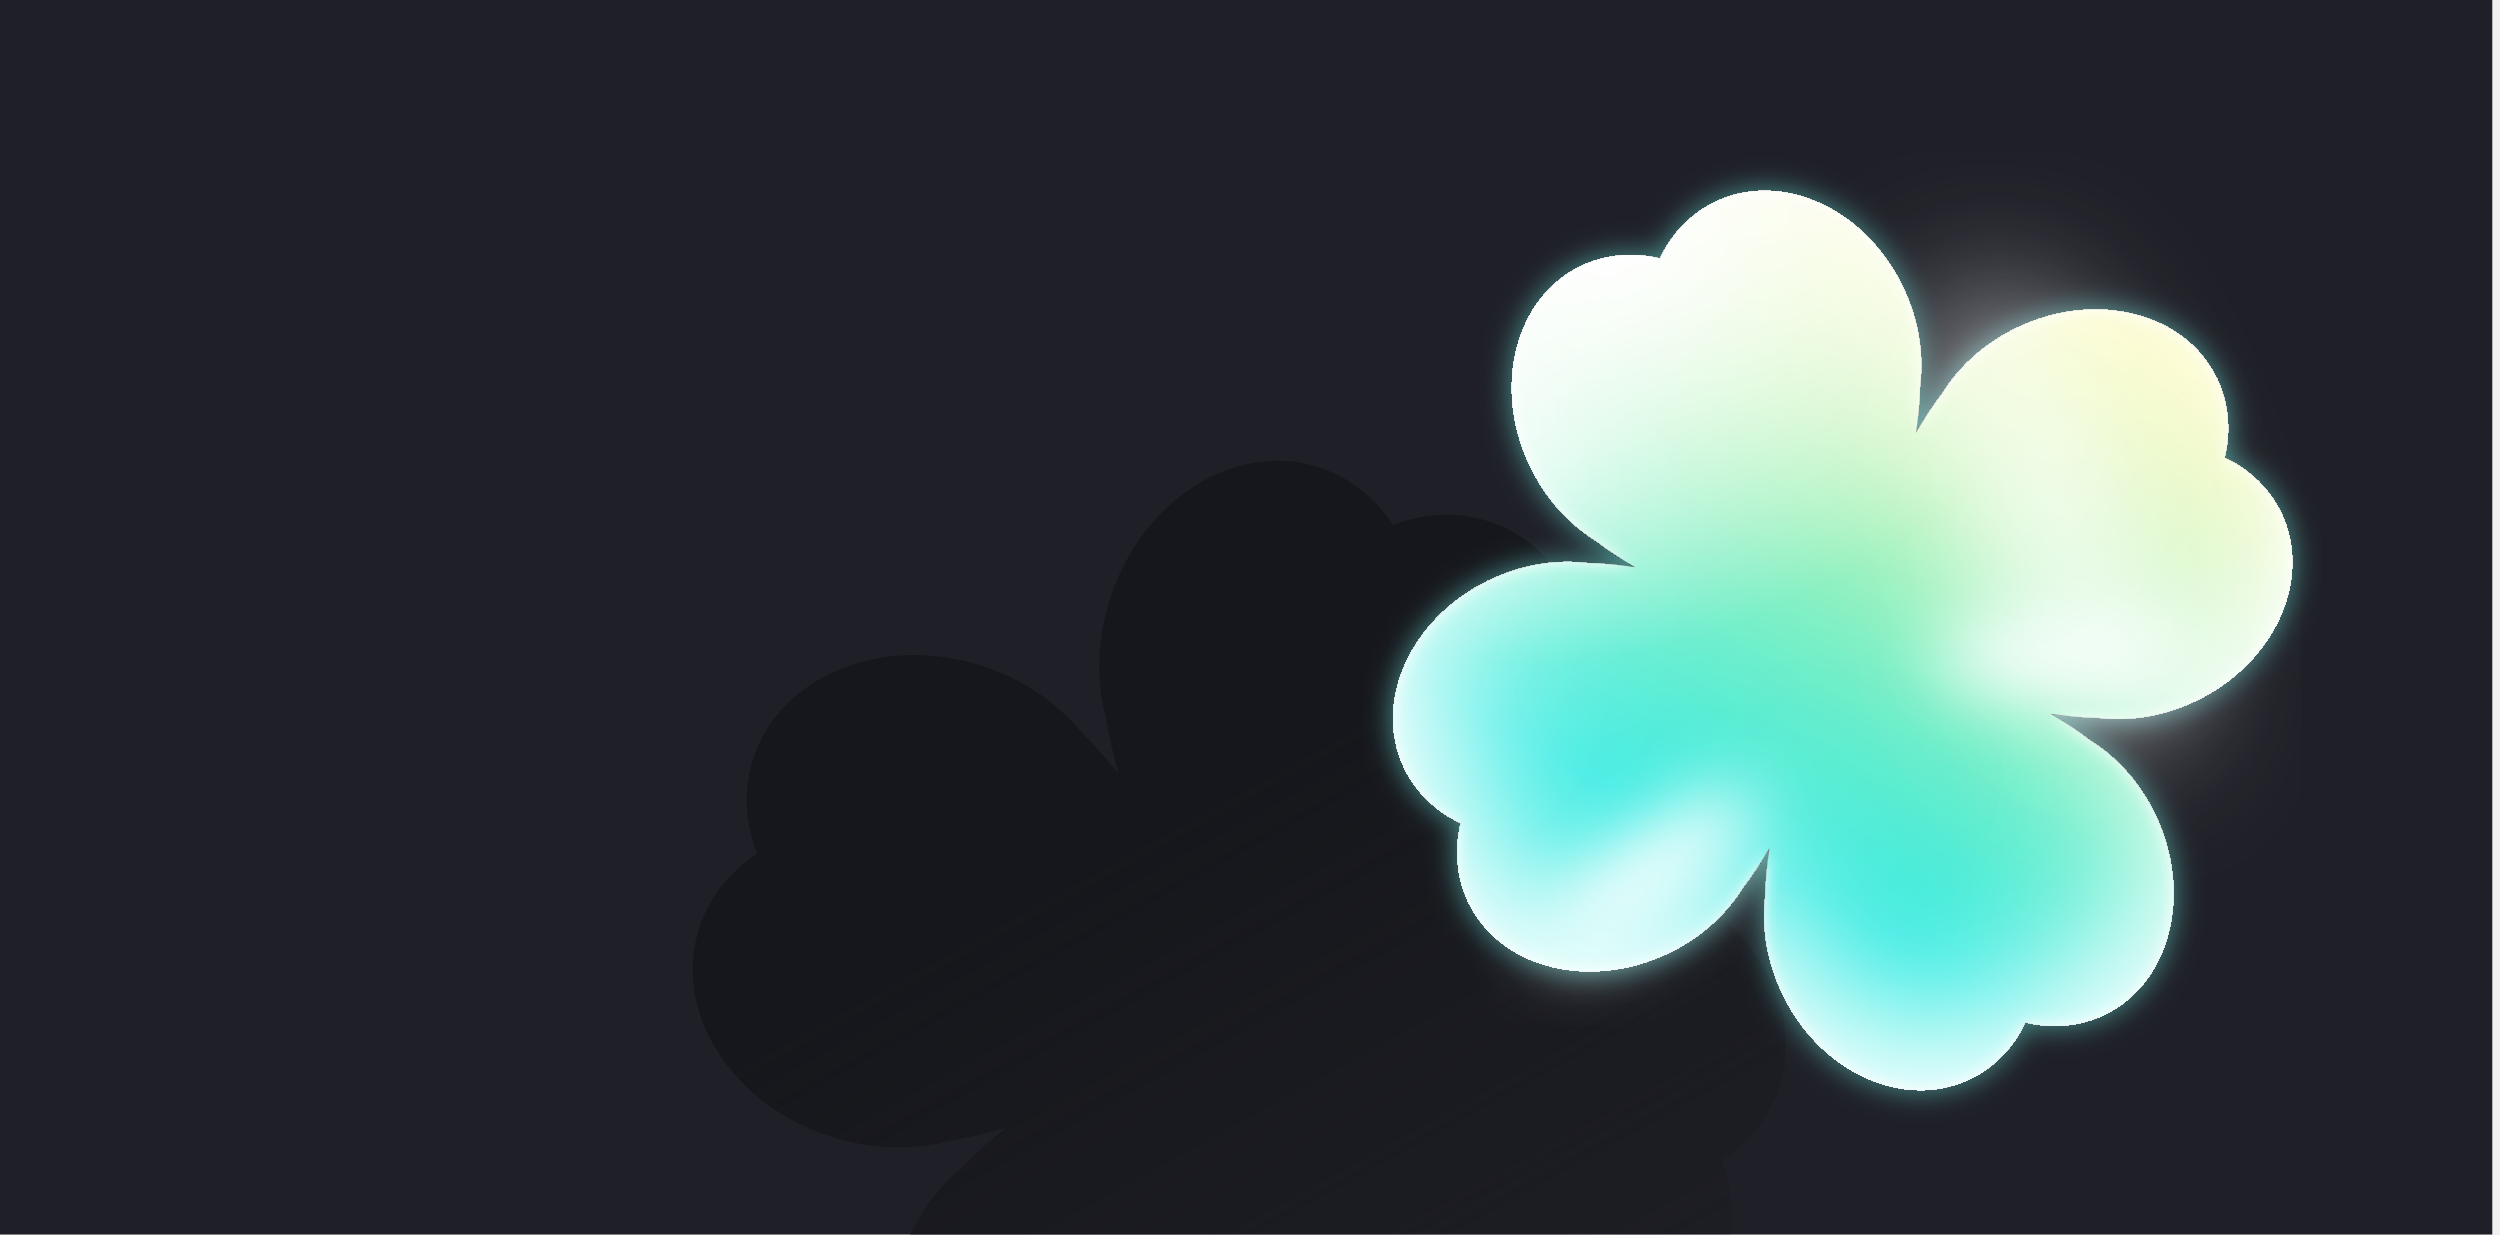
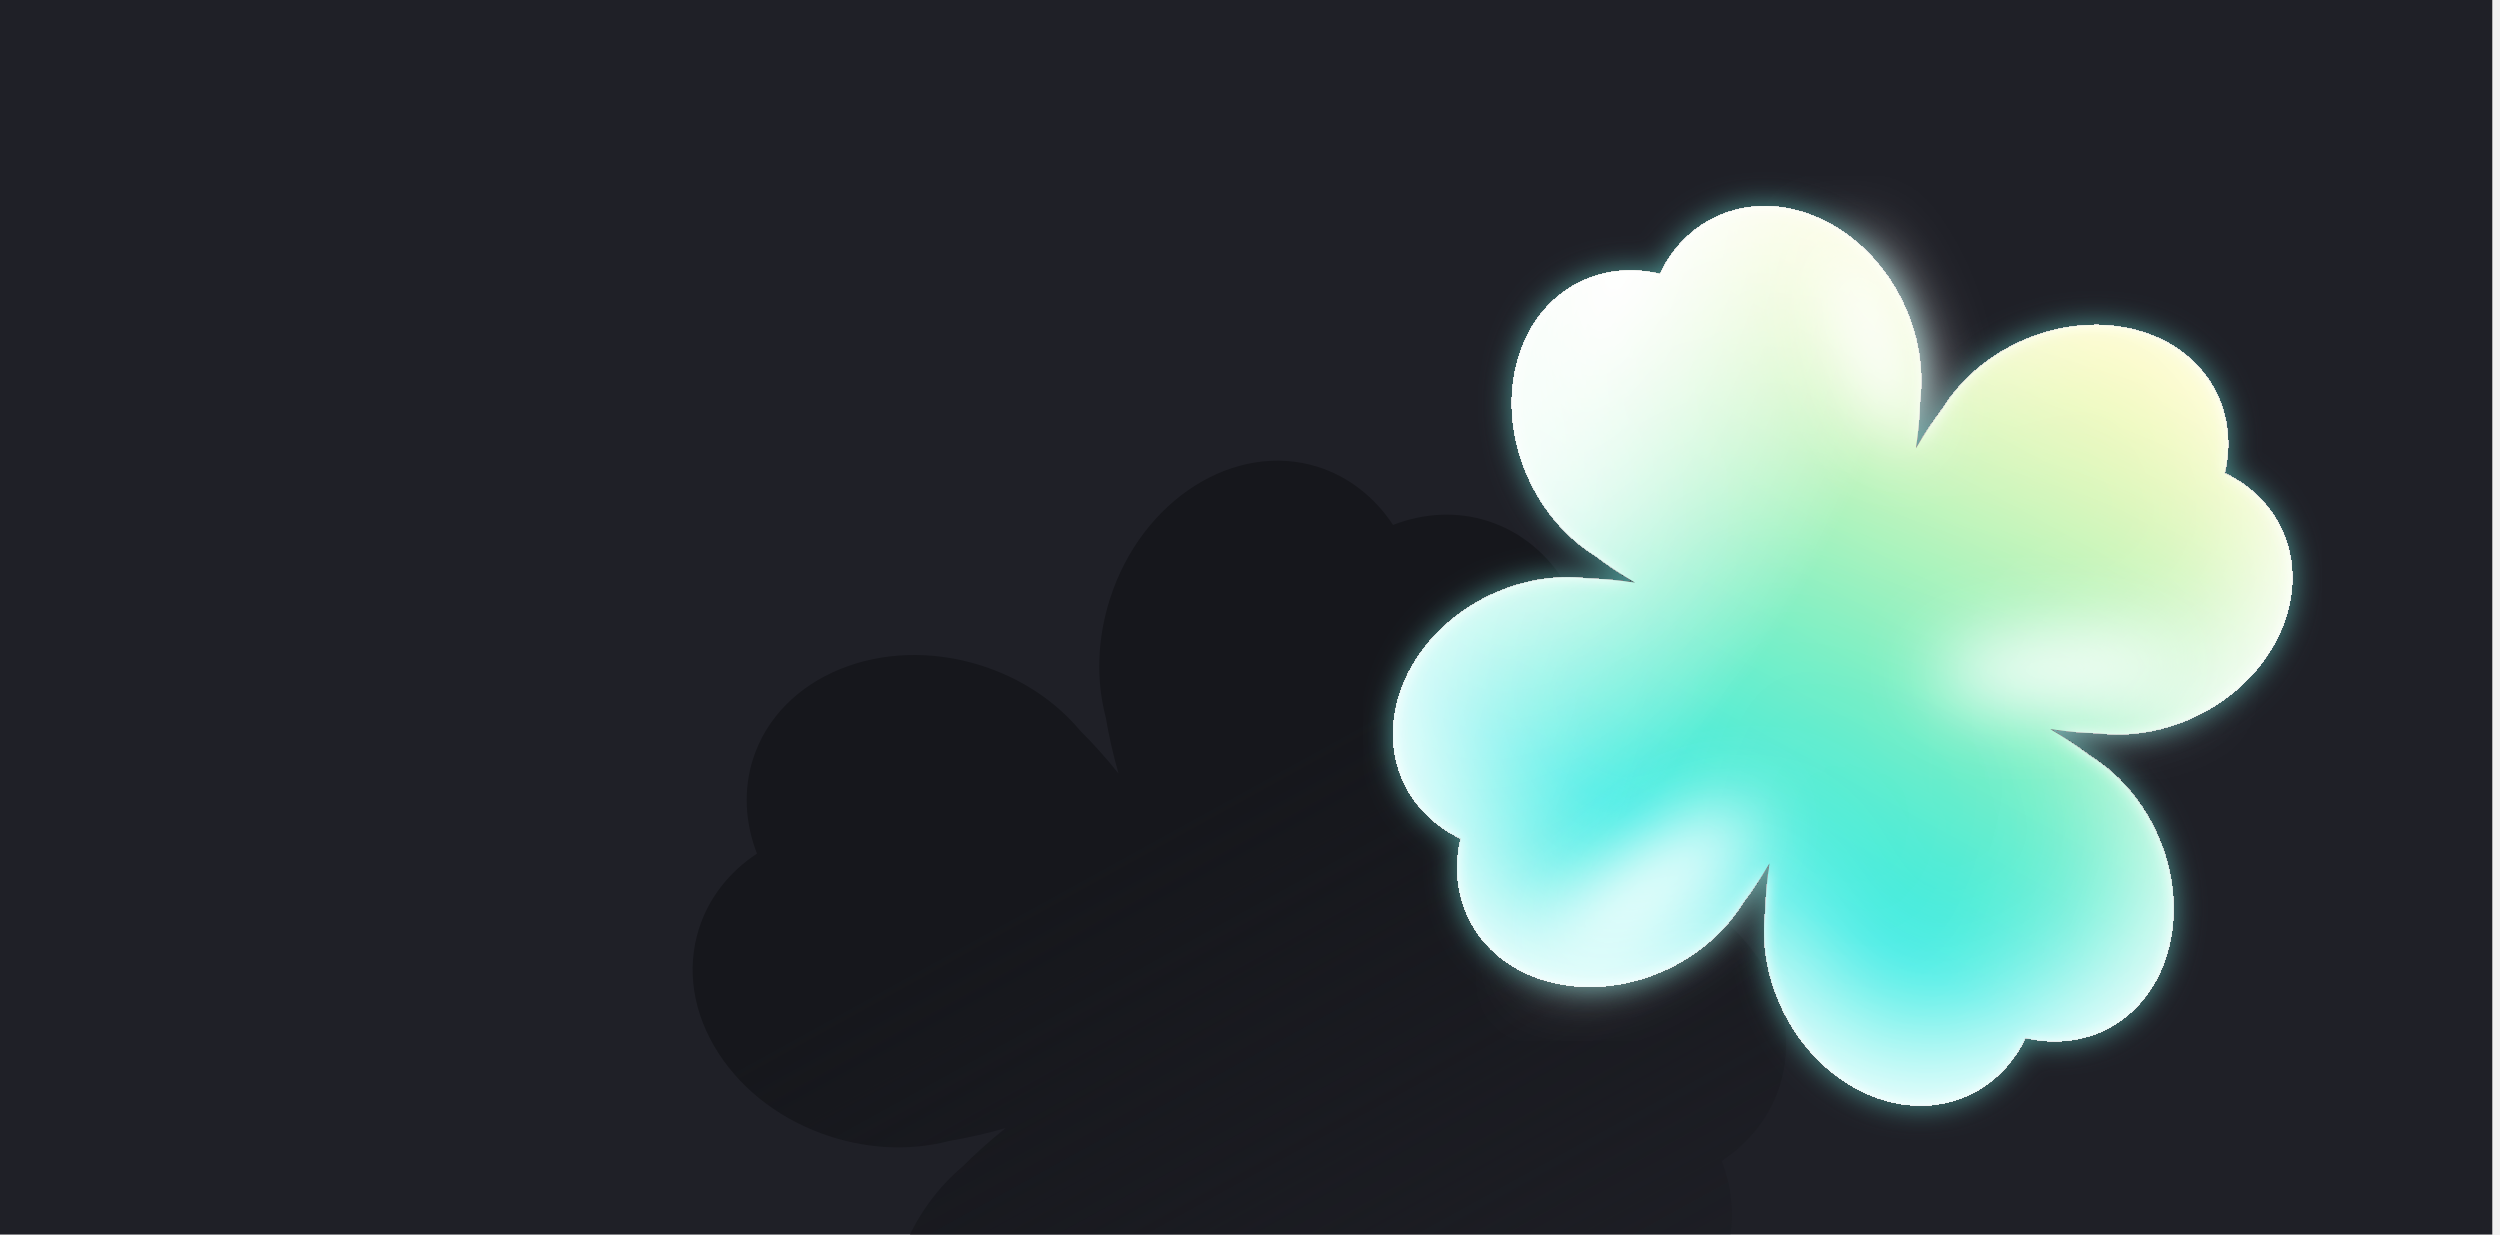
<svg xmlns="http://www.w3.org/2000/svg" width="162" height="80" viewBox="0 0 162 80" fill="none">
-   <g clip-path="url(#clip0_1946_7383)">
+   <g clip-path="url(#clip0_1975_39609)">
    <rect width="161.5" height="80" fill="#1F2027" />
-     <path d="M71.652 46.482C71.859 47.71 72.136 48.925 72.48 50.122C71.703 49.149 70.872 48.22 69.991 47.341C68.364 45.402 66.149 43.945 63.583 43.127C57.146 41.077 50.512 43.795 48.794 49.187C48.17 51.147 48.265 53.291 49.052 55.314C47.24 56.51 45.922 58.203 45.297 60.163C44.453 62.812 44.903 65.686 46.564 68.255C48.183 70.759 50.772 72.679 53.855 73.661C56.421 74.478 59.07 74.572 61.519 73.931C62.747 73.724 63.962 73.447 65.158 73.103C64.185 73.879 63.257 74.71 62.377 75.592C60.438 77.219 58.982 79.434 58.164 82C57.182 85.082 57.25 88.305 58.356 91.074C59.49 93.915 61.574 95.945 64.224 96.788C66.184 97.413 68.326 97.318 70.351 96.531C71.546 98.343 73.24 99.661 75.2 100.286C80.592 102.004 86.647 98.165 88.697 91.728C89.515 89.162 89.608 86.513 88.968 84.064C88.76 82.836 88.484 81.621 88.139 80.425C88.916 81.398 89.747 82.326 90.629 83.206C92.256 85.145 94.47 86.601 97.037 87.419C103.473 89.469 110.107 86.751 111.825 81.359C112.45 79.399 112.354 77.255 111.567 75.232C113.379 74.036 114.697 72.343 115.322 70.383C116.166 67.734 115.716 64.86 114.055 62.291C112.436 59.787 109.847 57.868 106.765 56.885C104.198 56.068 101.549 55.974 99.1 56.615C97.873 56.822 96.658 57.099 95.461 57.444C96.434 56.667 97.363 55.836 98.242 54.954C100.181 53.327 101.638 51.113 102.455 48.546C103.437 45.464 103.369 42.242 102.263 39.472C102.124 39.123 101.97 38.786 101.802 38.462C100.608 36.15 98.719 34.498 96.396 33.758C94.436 33.133 92.292 33.229 90.269 34.016C89.073 32.203 87.38 30.885 85.419 30.261C80.028 28.543 73.973 32.382 71.922 38.818C71.105 41.385 71.011 44.033 71.652 46.482Z" fill="url(#paint0_linear_1946_7383)" />
-     <path d="M132.682 46.872C131.995 46.352 131.28 45.87 130.54 45.431C131.392 45.553 132.251 45.627 133.112 45.653C134.851 45.859 136.657 45.544 138.338 44.741C142.553 42.725 144.608 38.213 142.918 34.683C142.304 33.399 141.24 32.364 139.885 31.717C140.232 30.257 140.093 28.779 139.479 27.495C138.649 25.761 137.061 24.526 135.006 24.018C133.004 23.524 130.789 23.782 128.771 24.748C127.09 25.551 125.711 26.759 124.78 28.242C124.26 28.928 123.778 29.642 123.339 30.383C123.461 29.53 123.535 28.672 123.56 27.811C123.767 26.073 123.451 24.267 122.647 22.587C121.681 20.569 120.12 18.977 118.25 18.105C116.332 17.212 114.32 17.175 112.585 18.005C111.302 18.619 110.267 19.682 109.62 21.037C108.159 20.69 106.681 20.828 105.397 21.442C101.866 23.13 100.634 27.933 102.65 32.147C103.455 33.828 104.663 35.207 106.146 36.137C106.833 36.658 107.548 37.139 108.288 37.579C107.436 37.456 106.577 37.382 105.716 37.356C103.977 37.15 102.171 37.465 100.49 38.269C96.275 40.284 94.22 44.796 95.91 48.327C96.524 49.61 97.588 50.645 98.944 51.292C98.597 52.753 98.735 54.23 99.349 55.514C100.179 57.249 101.768 58.484 103.822 58.991C105.825 59.486 108.039 59.227 110.058 58.262C111.739 57.458 113.118 56.251 114.048 54.768C114.569 54.082 115.05 53.367 115.489 52.627C115.367 53.479 115.293 54.337 115.268 55.198C115.061 56.936 115.377 58.742 116.181 60.423C117.147 62.441 118.708 64.032 120.578 64.904C120.814 65.014 121.051 65.111 121.289 65.195C122.986 65.794 124.721 65.732 126.243 65.004C127.526 64.391 128.561 63.327 129.208 61.972C130.67 62.319 132.148 62.181 133.431 61.567C136.962 59.879 138.194 55.077 136.178 50.862C135.373 49.182 134.165 47.803 132.682 46.872Z" fill="url(#paint1_linear_1946_7383)" />
-     <g filter="url(#filter0_diii_1946_7383)">
-       <path d="M135.446 47.989C134.616 47.36 133.752 46.779 132.856 46.247C133.887 46.395 134.925 46.484 135.966 46.515C138.068 46.765 140.252 46.383 142.284 45.411C147.38 42.974 149.865 37.517 147.823 33.248C147.081 31.696 145.795 30.445 144.156 29.663C144.575 27.896 144.408 26.109 143.666 24.557C142.663 22.46 140.743 20.967 138.259 20.353C135.838 19.755 133.161 20.068 130.72 21.236C128.688 22.208 127.021 23.668 125.896 25.462C125.266 26.291 124.685 27.156 124.153 28.051C124.301 27.02 124.391 25.982 124.421 24.941C124.671 22.839 124.29 20.655 123.317 18.623C122.15 16.183 120.263 14.259 118.002 13.205C115.684 12.124 113.252 12.081 111.154 13.085C109.602 13.827 108.351 15.112 107.569 16.752C105.802 16.332 104.016 16.499 102.463 17.241C98.194 19.284 96.704 25.091 99.142 30.187C100.114 32.219 101.575 33.886 103.368 35.012C104.197 35.641 105.062 36.223 105.957 36.755C104.926 36.606 103.888 36.517 102.847 36.486C100.745 36.237 98.562 36.618 96.529 37.59C91.433 40.028 88.949 45.484 90.991 49.753C91.733 51.305 93.019 52.557 94.658 53.339C94.239 55.105 94.406 56.892 95.148 58.444C96.151 60.542 98.071 62.035 100.555 62.648C102.976 63.246 105.653 62.933 108.094 61.766C110.126 60.794 111.793 59.333 112.918 57.54C113.547 56.71 114.129 55.846 114.661 54.95C114.513 55.981 114.423 57.019 114.392 58.06C114.143 60.162 114.524 62.346 115.496 64.378C116.663 66.818 118.551 68.742 120.811 69.796C121.096 69.929 121.383 70.047 121.671 70.148C123.723 70.872 125.82 70.797 127.659 69.917C129.211 69.174 130.463 67.888 131.245 66.25C133.011 66.669 134.798 66.502 136.35 65.76C140.619 63.718 142.109 57.91 139.672 52.814C138.7 50.782 137.239 49.115 135.446 47.989Z" fill="url(#paint2_linear_1946_7383)" />
-       <path d="M135.446 47.989C134.616 47.36 133.752 46.779 132.856 46.247C133.887 46.395 134.925 46.484 135.966 46.515C138.068 46.765 140.252 46.383 142.284 45.411C147.38 42.974 149.865 37.517 147.823 33.248C147.081 31.696 145.795 30.445 144.156 29.663C144.575 27.896 144.408 26.109 143.666 24.557C142.663 22.46 140.743 20.967 138.259 20.353C135.838 19.755 133.161 20.068 130.72 21.236C128.688 22.208 127.021 23.668 125.896 25.462C125.266 26.291 124.685 27.156 124.153 28.051C124.301 27.02 124.391 25.982 124.421 24.941C124.671 22.839 124.29 20.655 123.317 18.623C122.15 16.183 120.263 14.259 118.002 13.205C115.684 12.124 113.252 12.081 111.154 13.085C109.602 13.827 108.351 15.112 107.569 16.752C105.802 16.332 104.016 16.499 102.463 17.241C98.194 19.284 96.704 25.091 99.142 30.187C100.114 32.219 101.575 33.886 103.368 35.012C104.197 35.641 105.062 36.223 105.957 36.755C104.926 36.606 103.888 36.517 102.847 36.486C100.745 36.237 98.562 36.618 96.529 37.59C91.433 40.028 88.949 45.484 90.991 49.753C91.733 51.305 93.019 52.557 94.658 53.339C94.239 55.105 94.406 56.892 95.148 58.444C96.151 60.542 98.071 62.035 100.555 62.648C102.976 63.246 105.653 62.933 108.094 61.766C110.126 60.794 111.793 59.333 112.918 57.54C113.547 56.71 114.129 55.846 114.661 54.95C114.513 55.981 114.423 57.019 114.392 58.06C114.143 60.162 114.524 62.346 115.496 64.378C116.663 66.818 118.551 68.742 120.811 69.796C121.096 69.929 121.383 70.047 121.671 70.148C123.723 70.872 125.82 70.797 127.659 69.917C129.211 69.174 130.463 67.888 131.245 66.25C133.011 66.669 134.798 66.502 136.35 65.76C140.619 63.718 142.109 57.91 139.672 52.814C138.7 50.782 137.239 49.115 135.446 47.989Z" fill="url(#paint3_radial_1946_7383)" />
+     <path d="M71.652 46.482C71.859 47.71 72.136 48.925 72.48 50.122C71.703 49.149 70.872 48.22 69.991 47.341C68.364 45.402 66.149 43.945 63.583 43.127C57.146 41.077 50.512 43.795 48.794 49.187C48.17 51.147 48.265 53.291 49.052 55.314C47.24 56.51 45.922 58.203 45.297 60.163C44.453 62.812 44.903 65.686 46.564 68.255C48.183 70.759 50.772 72.679 53.855 73.661C56.421 74.478 59.07 74.572 61.519 73.931C62.747 73.724 63.962 73.447 65.158 73.103C64.185 73.879 63.257 74.71 62.377 75.592C60.438 77.219 58.982 79.434 58.164 82C57.182 85.082 57.25 88.305 58.356 91.074C59.49 93.915 61.574 95.945 64.224 96.788C66.184 97.413 68.326 97.318 70.351 96.531C71.546 98.343 73.24 99.661 75.2 100.286C80.592 102.004 86.647 98.165 88.697 91.728C89.515 89.162 89.608 86.513 88.968 84.064C88.76 82.836 88.484 81.621 88.139 80.425C88.916 81.398 89.747 82.326 90.629 83.206C92.256 85.145 94.47 86.601 97.037 87.419C103.473 89.469 110.107 86.751 111.825 81.359C112.45 79.399 112.354 77.255 111.567 75.232C113.379 74.036 114.697 72.343 115.322 70.383C116.166 67.734 115.716 64.86 114.055 62.291C112.436 59.787 109.847 57.868 106.765 56.885C104.198 56.068 101.549 55.974 99.1 56.615C97.873 56.822 96.658 57.099 95.461 57.444C96.434 56.667 97.363 55.836 98.242 54.954C100.181 53.327 101.638 51.113 102.455 48.546C103.437 45.464 103.369 42.242 102.263 39.472C102.124 39.123 101.97 38.786 101.802 38.462C100.608 36.15 98.719 34.498 96.396 33.758C94.436 33.133 92.292 33.229 90.269 34.016C89.073 32.203 87.38 30.885 85.419 30.261C80.028 28.543 73.973 32.382 71.922 38.818C71.105 41.385 71.011 44.033 71.652 46.482Z" fill="url(#paint0_linear_1975_39609)" />
+     <path d="M132.682 47.872C131.995 47.352 131.28 46.87 130.54 46.431C131.392 46.553 132.251 46.627 133.112 46.653C134.851 46.859 136.657 46.544 138.338 45.741C142.553 43.725 144.608 39.213 142.918 35.683C142.304 34.399 141.24 33.364 139.885 32.717C140.232 31.257 140.093 29.779 139.479 28.495C138.649 26.761 137.061 25.526 135.006 25.018C133.004 24.524 130.789 24.782 128.771 25.748C127.09 26.551 125.711 27.759 124.78 29.242C124.26 29.928 123.778 30.642 123.339 31.383C123.461 30.53 123.535 29.672 123.56 28.811C123.767 27.073 123.451 25.267 122.647 23.587C121.681 21.569 120.12 19.977 118.25 19.105C116.332 18.212 114.32 18.175 112.585 19.005C111.302 19.619 110.267 20.682 109.62 22.037C108.159 21.69 106.681 21.828 105.397 22.442C101.866 24.13 100.634 28.933 102.65 33.147C103.455 34.828 104.663 36.207 106.146 37.137C106.833 37.658 107.548 38.139 108.288 38.579C107.436 38.456 106.577 38.382 105.716 38.356C103.977 38.15 102.171 38.465 100.49 39.269C96.275 41.284 94.22 45.796 95.91 49.327C96.524 50.61 97.588 51.645 98.944 52.292C98.597 53.753 98.735 55.23 99.349 56.514C100.179 58.249 101.768 59.484 103.822 59.991C105.825 60.486 108.039 60.227 110.058 59.262C111.739 58.458 113.118 57.251 114.048 55.768C114.569 55.082 115.05 54.367 115.489 53.627C115.367 54.479 115.293 55.337 115.268 56.198C115.061 57.936 115.377 59.742 116.181 61.423C117.147 63.441 118.708 65.032 120.578 65.904C120.814 66.014 121.051 66.111 121.289 66.195C122.986 66.794 124.721 66.732 126.243 66.004C127.526 65.391 128.561 64.327 129.208 62.972C130.67 63.319 132.148 63.181 133.431 62.567C136.962 60.879 138.194 56.077 136.178 51.862C135.373 50.182 134.165 48.803 132.682 47.872Z" fill="url(#paint1_linear_1975_39609)" />
+     <g filter="url(#filter0_diii_1975_39609)">
+       <path d="M135.446 48.989C134.616 48.359 133.752 47.778 132.856 47.246C133.887 47.394 134.925 47.483 135.966 47.514C138.068 47.764 140.252 47.382 142.284 46.41C147.38 43.973 149.865 38.516 147.823 34.247C147.081 32.695 145.795 31.444 144.156 30.662C144.575 28.895 144.408 27.108 143.666 25.556C142.663 23.459 140.743 21.966 138.259 21.352C135.838 20.754 133.161 21.067 130.72 22.235C128.688 23.207 127.021 24.668 125.896 26.461C125.266 27.29 124.685 28.155 124.153 29.05C124.301 28.019 124.391 26.981 124.421 25.94C124.671 23.838 124.29 21.654 123.317 19.622C122.15 17.182 120.263 15.258 118.002 14.204C115.684 13.123 113.252 13.08 111.154 14.084C109.602 14.826 108.351 16.111 107.569 17.751C105.802 17.331 104.016 17.498 102.463 18.241C98.194 20.282 96.704 26.09 99.142 31.186C100.114 33.218 101.575 34.886 103.368 36.011C104.197 36.64 105.062 37.222 105.957 37.754C104.926 37.605 103.888 37.516 102.847 37.485C100.745 37.236 98.562 37.617 96.529 38.589C91.433 41.027 88.949 46.483 90.991 50.752C91.733 52.304 93.019 53.556 94.658 54.338C94.239 56.104 94.406 57.891 95.148 59.443C96.151 61.541 98.071 63.034 100.555 63.647C102.976 64.245 105.653 63.932 108.094 62.765C110.126 61.793 111.793 60.332 112.918 58.539C113.547 57.709 114.129 56.845 114.661 55.949C114.513 56.98 114.423 58.018 114.392 59.059C114.143 61.161 114.524 63.345 115.496 65.377C116.663 67.817 118.551 69.741 120.811 70.795C121.096 70.928 121.383 71.046 121.671 71.147C123.723 71.871 125.82 71.796 127.659 70.916C129.211 70.173 130.463 68.888 131.245 67.249C133.011 67.668 134.798 67.501 136.35 66.759C140.619 64.717 142.109 58.909 139.672 53.813C138.7 51.781 137.239 50.114 135.446 48.989Z" fill="url(#paint2_linear_1975_39609)" />
+       <path d="M135.446 48.989C134.616 48.359 133.752 47.778 132.856 47.246C133.887 47.394 134.925 47.483 135.966 47.514C138.068 47.764 140.252 47.382 142.284 46.41C147.38 43.973 149.865 38.516 147.823 34.247C147.081 32.695 145.795 31.444 144.156 30.662C144.575 28.895 144.408 27.108 143.666 25.556C142.663 23.459 140.743 21.966 138.259 21.352C135.838 20.754 133.161 21.067 130.72 22.235C128.688 23.207 127.021 24.668 125.896 26.461C125.266 27.29 124.685 28.155 124.153 29.05C124.301 28.019 124.391 26.981 124.421 25.94C124.671 23.838 124.29 21.654 123.317 19.622C122.15 17.182 120.263 15.258 118.002 14.204C115.684 13.123 113.252 13.08 111.154 14.084C109.602 14.826 108.351 16.111 107.569 17.751C105.802 17.331 104.016 17.498 102.463 18.241C98.194 20.282 96.704 26.09 99.142 31.186C100.114 33.218 101.575 34.886 103.368 36.011C104.197 36.64 105.062 37.222 105.957 37.754C104.926 37.605 103.888 37.516 102.847 37.485C100.745 37.236 98.562 37.617 96.529 38.589C91.433 41.027 88.949 46.483 90.991 50.752C91.733 52.304 93.019 53.556 94.658 54.338C94.239 56.104 94.406 57.891 95.148 59.443C96.151 61.541 98.071 63.034 100.555 63.647C102.976 64.245 105.653 63.932 108.094 62.765C110.126 61.793 111.793 60.332 112.918 58.539C113.547 57.709 114.129 56.845 114.661 55.949C114.513 56.98 114.423 58.018 114.392 59.059C114.143 61.161 114.524 63.345 115.496 65.377C116.663 67.817 118.551 69.741 120.811 70.795C121.096 70.928 121.383 71.046 121.671 71.147C123.723 71.871 125.82 71.796 127.659 70.916C129.211 70.173 130.463 68.888 131.245 67.249C133.011 67.668 134.798 67.501 136.35 66.759C140.619 64.717 142.109 58.909 139.672 53.813C138.7 51.781 137.239 50.114 135.446 48.989Z" fill="url(#paint3_radial_1975_39609)" />
    </g>
-     <g filter="url(#filter1_f_1946_7383)">
-       <ellipse cx="133.438" cy="42.343" rx="2.384" ry="8.149" transform="rotate(87.8285 133.438 42.3432)" fill="white" />
+     <g filter="url(#filter1_f_1975_39609)">
+       <ellipse cx="133.438" cy="43.343" rx="2.384" ry="8.149" transform="rotate(87.8285 133.438 43.3432)" fill="white" />
    </g>
-     <g filter="url(#filter2_f_1946_7383)">
-       <ellipse cx="107.12" cy="56.459" rx="2.384" ry="8.149" transform="rotate(53.2307 107.12 56.4587)" fill="white" />
+     <g filter="url(#filter2_f_1975_39609)">
+       <ellipse cx="107.119" cy="57.459" rx="2.384" ry="8.149" transform="rotate(53.2307 107.119 57.4587)" fill="white" />
    </g>
-     <g filter="url(#filter3_f_1946_7383)">
-       <ellipse cx="133.086" cy="33.465" rx="4.315" ry="14.752" transform="rotate(159.954 133.086 33.4647)" fill="white" />
+     <g filter="url(#filter3_f_1975_39609)">
+       <ellipse cx="121.481" cy="22.252" rx="2.253" ry="6.897" transform="rotate(159.954 121.481 22.2517)" fill="white" />
    </g>
  </g>
  <defs>
-     <filter id="filter0_diii_1946_7383" x="88.383" y="9.049" width="62.048" height="72.477" filterUnits="userSpaceOnUse" color-interpolation-filters="sRGB">
+     <filter id="filter0_diii_1975_39609" x="88.383" y="10.048" width="62.048" height="72.477" filterUnits="userSpaceOnUse" color-interpolation-filters="sRGB">
      <feFlood flood-opacity="0" result="BackgroundImageFix" />
      <feColorMatrix in="SourceAlpha" type="matrix" values="0 0 0 0 0 0 0 0 0 0 0 0 0 0 0 0 0 0 127 0" result="hardAlpha" />
      <feOffset />
      <feGaussianBlur stdDeviation="0.947" />
      <feComposite in2="hardAlpha" operator="out" />
      <feColorMatrix type="matrix" values="0 0 0 0 0.299 0 0 0 0 0.586 0 0 0 0 0.572 0 0 0 1 0" />
-       <feBlend mode="normal" in2="BackgroundImageFix" result="effect1_dropShadow_1946_7383" />
-       <feBlend mode="normal" in="SourceGraphic" in2="effect1_dropShadow_1946_7383" result="shape" />
+       <feBlend mode="normal" in2="BackgroundImageFix" result="effect1_dropShadow_1975_39609" />
+       <feBlend mode="normal" in="SourceGraphic" in2="effect1_dropShadow_1975_39609" result="shape" />
      <feColorMatrix in="SourceAlpha" type="matrix" values="0 0 0 0 0 0 0 0 0 0 0 0 0 0 0 0 0 0 127 0" result="hardAlpha" />
      <feOffset dx="0.473" dy="-3.313" />
      <feGaussianBlur stdDeviation="4.733" />
      <feComposite in2="hardAlpha" operator="arithmetic" k2="-1" k3="1" />
      <feColorMatrix type="matrix" values="0 0 0 0 1 0 0 0 0 1 0 0 0 0 1 0 0 0 1 0" />
-       <feBlend mode="normal" in2="shape" result="effect2_innerShadow_1946_7383" />
+       <feBlend mode="normal" in2="shape" result="effect2_innerShadow_1975_39609" />
      <feColorMatrix in="SourceAlpha" type="matrix" values="0 0 0 0 0 0 0 0 0 0 0 0 0 0 0 0 0 0 127 0" result="hardAlpha" />
      <feOffset dx="0.473" dy="10.886" />
      <feGaussianBlur stdDeviation="8.52" />
      <feComposite in2="hardAlpha" operator="arithmetic" k2="-1" k3="1" />
      <feColorMatrix type="matrix" values="0 0 0 0 1 0 0 0 0 1 0 0 0 0 1 0 0 0 0.5 0" />
-       <feBlend mode="normal" in2="effect2_innerShadow_1946_7383" result="effect3_innerShadow_1946_7383" />
+       <feBlend mode="normal" in2="effect2_innerShadow_1975_39609" result="effect3_innerShadow_1975_39609" />
      <feColorMatrix in="SourceAlpha" type="matrix" values="0 0 0 0 0 0 0 0 0 0 0 0 0 0 0 0 0 0 127 0" result="hardAlpha" />
      <feOffset />
      <feGaussianBlur stdDeviation="0.473" />
      <feComposite in2="hardAlpha" operator="arithmetic" k2="-1" k3="1" />
      <feColorMatrix type="matrix" values="0 0 0 0 1 0 0 0 0 1 0 0 0 0 1 0 0 0 1 0" />
-       <feBlend mode="normal" in2="effect3_innerShadow_1946_7383" result="effect4_innerShadow_1946_7383" />
+       <feBlend mode="normal" in2="effect3_innerShadow_1975_39609" result="effect4_innerShadow_1975_39609" />
    </filter>
-     <filter id="filter1_f_1946_7383" x="120.561" y="35.208" width="25.754" height="14.27" filterUnits="userSpaceOnUse" color-interpolation-filters="sRGB">
+     <filter id="filter1_f_1975_39609" x="120.561" y="36.208" width="25.754" height="14.27" filterUnits="userSpaceOnUse" color-interpolation-filters="sRGB">
      <feFlood flood-opacity="0" result="BackgroundImageFix" />
      <feBlend mode="normal" in="SourceGraphic" in2="BackgroundImageFix" result="shape" />
-       <feGaussianBlur stdDeviation="2.367" result="effect1_foregroundBlur_1946_7383" />
+       <feGaussianBlur stdDeviation="2.367" result="effect1_foregroundBlur_1975_39609" />
    </filter>
-     <filter id="filter2_f_1946_7383" x="95.703" y="46.486" width="22.833" height="19.946" filterUnits="userSpaceOnUse" color-interpolation-filters="sRGB">
+     <filter id="filter2_f_1975_39609" x="95.702" y="47.486" width="22.833" height="19.946" filterUnits="userSpaceOnUse" color-interpolation-filters="sRGB">
      <feFlood flood-opacity="0" result="BackgroundImageFix" />
      <feBlend mode="normal" in="SourceGraphic" in2="BackgroundImageFix" result="shape" />
-       <feGaussianBlur stdDeviation="2.367" result="effect1_foregroundBlur_1946_7383" />
+       <feGaussianBlur stdDeviation="2.367" result="effect1_foregroundBlur_1975_39609" />
    </filter>
-     <filter id="filter3_f_1946_7383" x="117.118" y="10.04" width="31.936" height="46.849" filterUnits="userSpaceOnUse" color-interpolation-filters="sRGB">
+     <filter id="filter3_f_1975_39609" x="114.008" y="11.426" width="14.946" height="21.652" filterUnits="userSpaceOnUse" color-interpolation-filters="sRGB">
      <feFlood flood-opacity="0" result="BackgroundImageFix" />
      <feBlend mode="normal" in="SourceGraphic" in2="BackgroundImageFix" result="shape" />
-       <feGaussianBlur stdDeviation="4.743" result="effect1_foregroundBlur_1946_7383" />
+       <feGaussianBlur stdDeviation="2.15" result="effect1_foregroundBlur_1975_39609" />
    </filter>
-     <linearGradient id="paint0_linear_1946_7383" x1="65.898" y1="37.385" x2="100.936" y2="100.929" gradientUnits="userSpaceOnUse">
+     <linearGradient id="paint0_linear_1975_39609" x1="65.898" y1="37.385" x2="100.936" y2="100.929" gradientUnits="userSpaceOnUse">
      <stop offset="0.256" stop-color="#16171C" />
      <stop offset="1" stop-color="#16171C" stop-opacity="0" />
    </linearGradient>
-     <linearGradient id="paint1_linear_1946_7383" x1="126.641" y1="21.026" x2="110.273" y2="51.122" gradientUnits="userSpaceOnUse">
+     <linearGradient id="paint1_linear_1975_39609" x1="126.641" y1="22.026" x2="110.273" y2="52.122" gradientUnits="userSpaceOnUse">
      <stop stop-color="#F6F68F" />
      <stop offset="1" stop-color="#2EEAE1" />
    </linearGradient>
-     <linearGradient id="paint2_linear_1946_7383" x1="128.146" y1="16.736" x2="108.35" y2="53.13" gradientUnits="userSpaceOnUse">
+     <linearGradient id="paint2_linear_1975_39609" x1="128.146" y1="17.735" x2="108.35" y2="54.129" gradientUnits="userSpaceOnUse">
      <stop stop-color="#F6F68F" />
      <stop offset="1" stop-color="#2EEAE1" />
    </linearGradient>
-     <radialGradient id="paint3_radial_1946_7383" cx="0" cy="0" r="1" gradientUnits="userSpaceOnUse" gradientTransform="translate(105.085 16.0959) rotate(65.925) scale(55.013 69.938)">
+     <radialGradient id="paint3_radial_1975_39609" cx="0" cy="0" r="1" gradientTransform="matrix(22.4415 50.2275 -44.712 71.3731 105.085 17.0949)" gradientUnits="userSpaceOnUse">
      <stop stop-color="white" />
      <stop offset="0.465" stop-color="white" stop-opacity="0" />
    </radialGradient>
-     <clipPath id="clip0_1946_7383">
+     <clipPath id="clip0_1975_39609">
      <rect width="161.5" height="80" fill="white" />
    </clipPath>
  </defs>
</svg>
